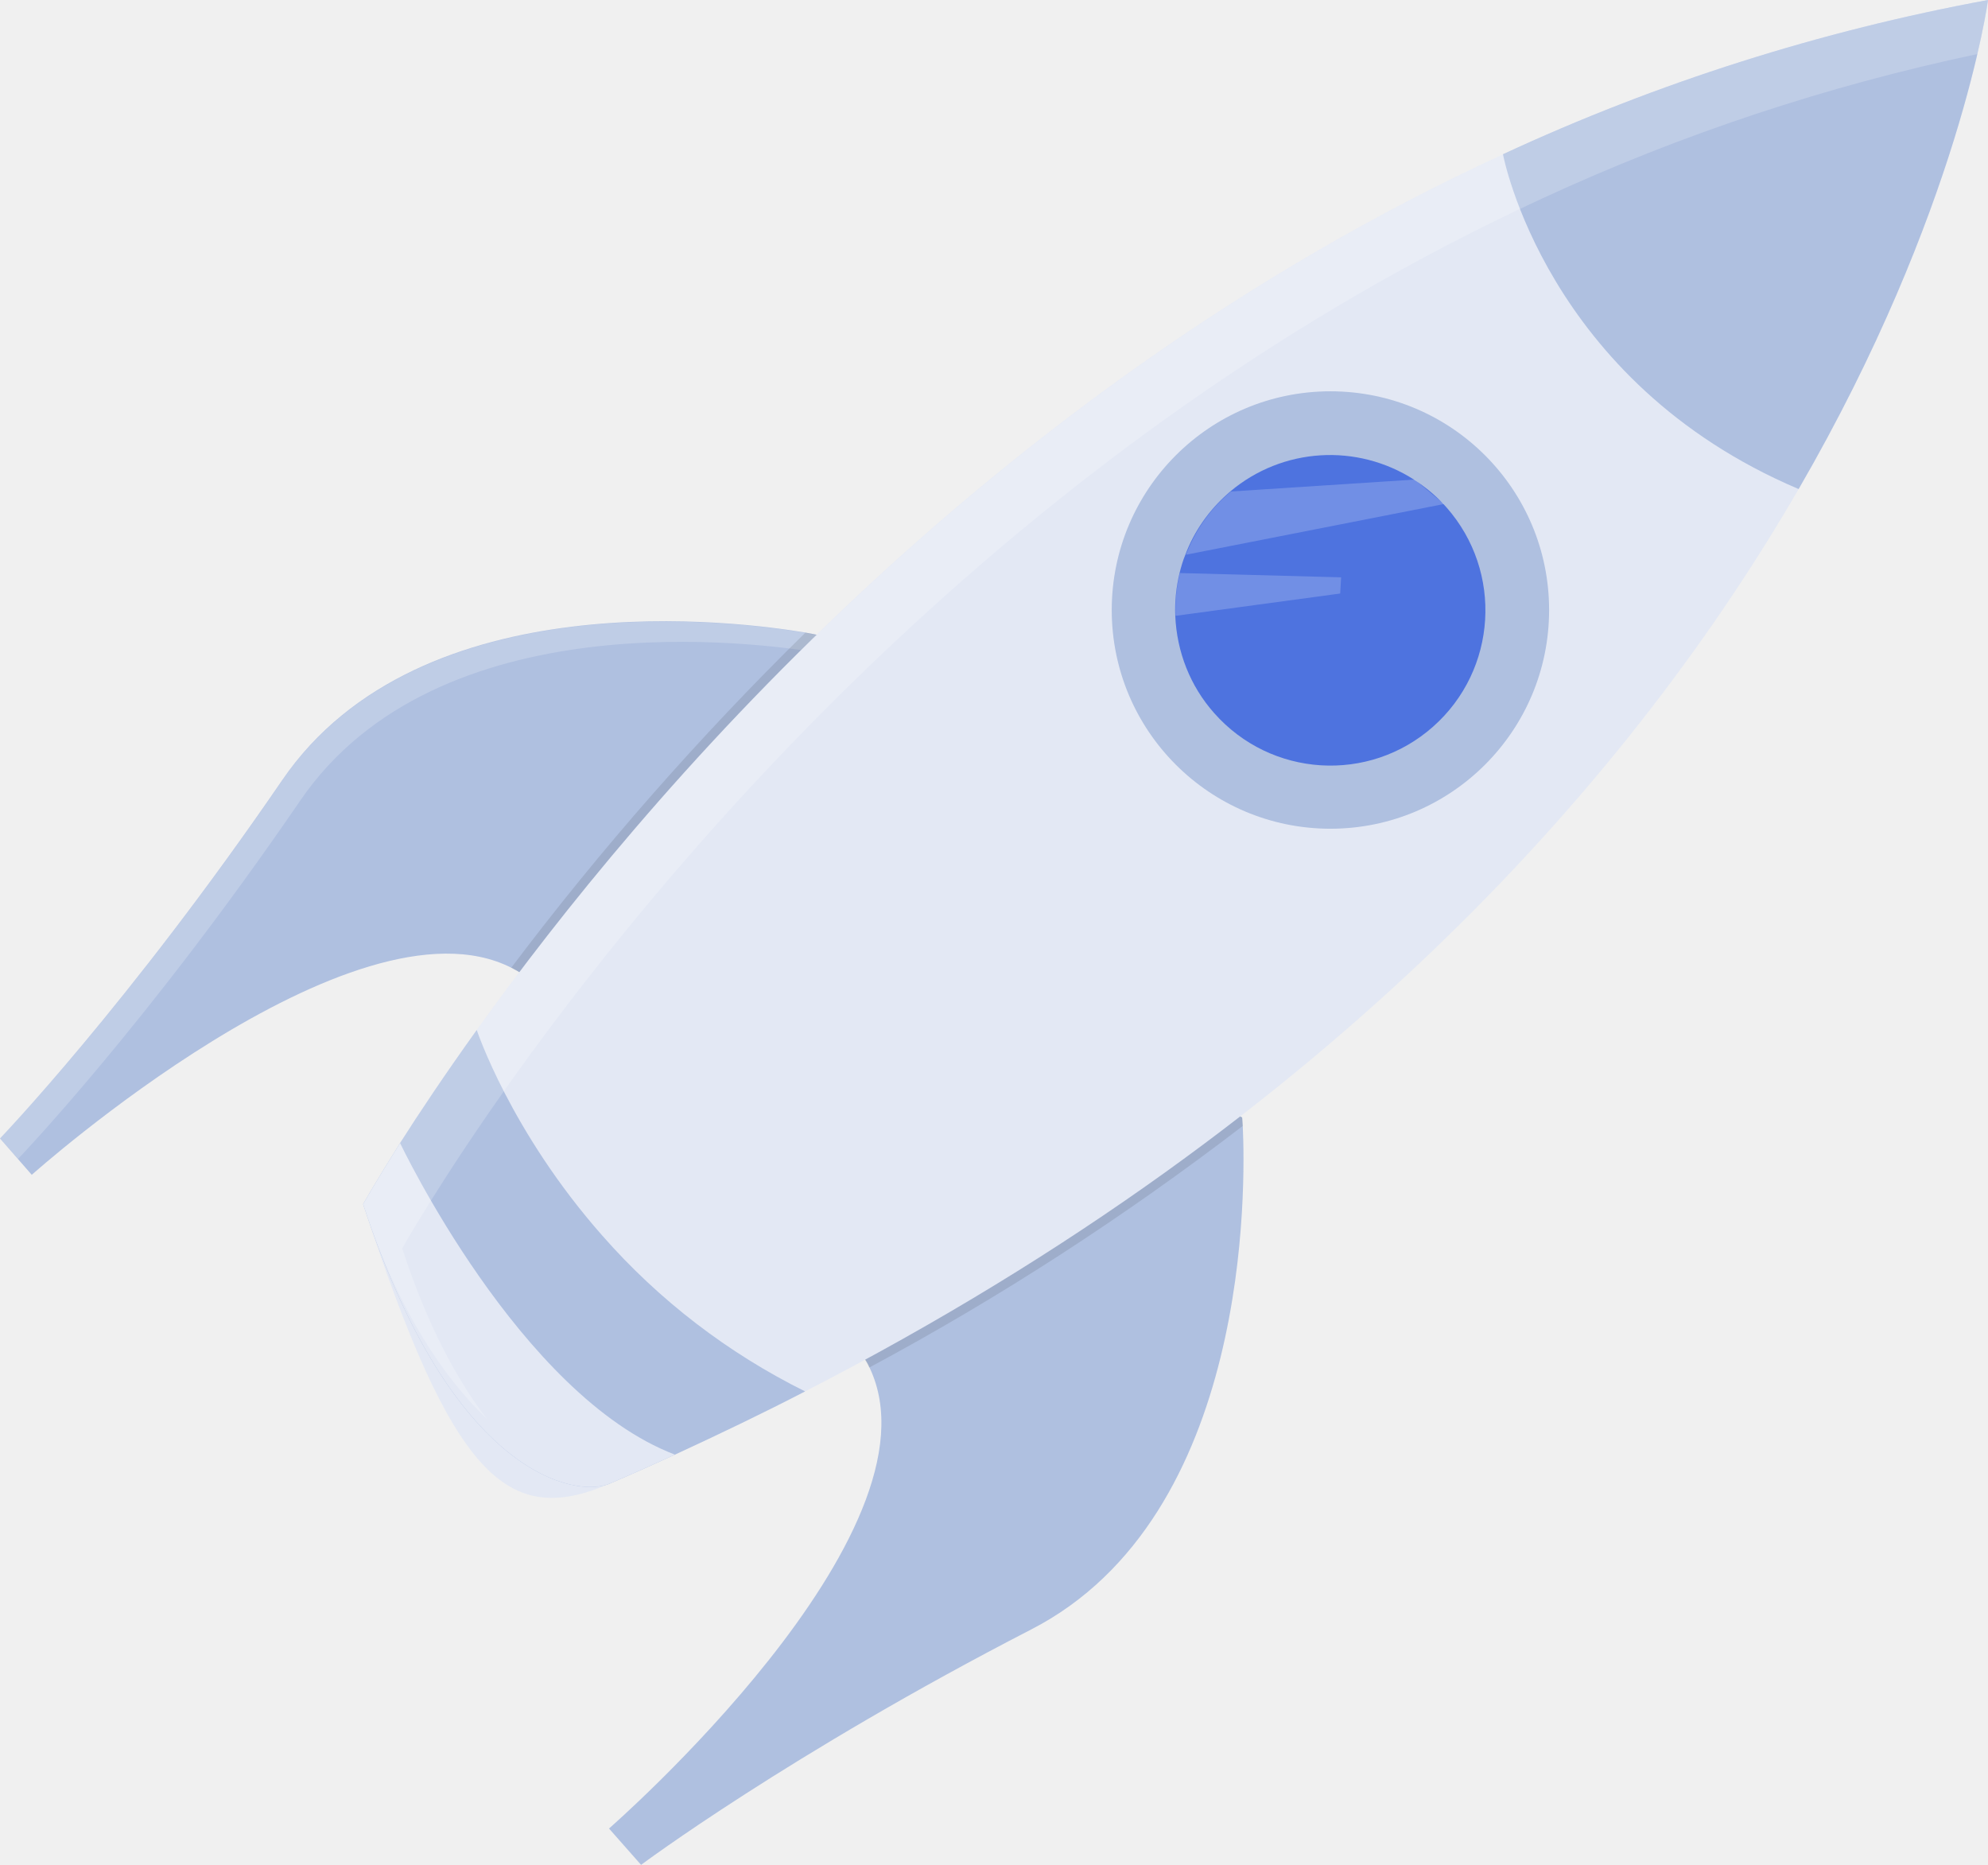
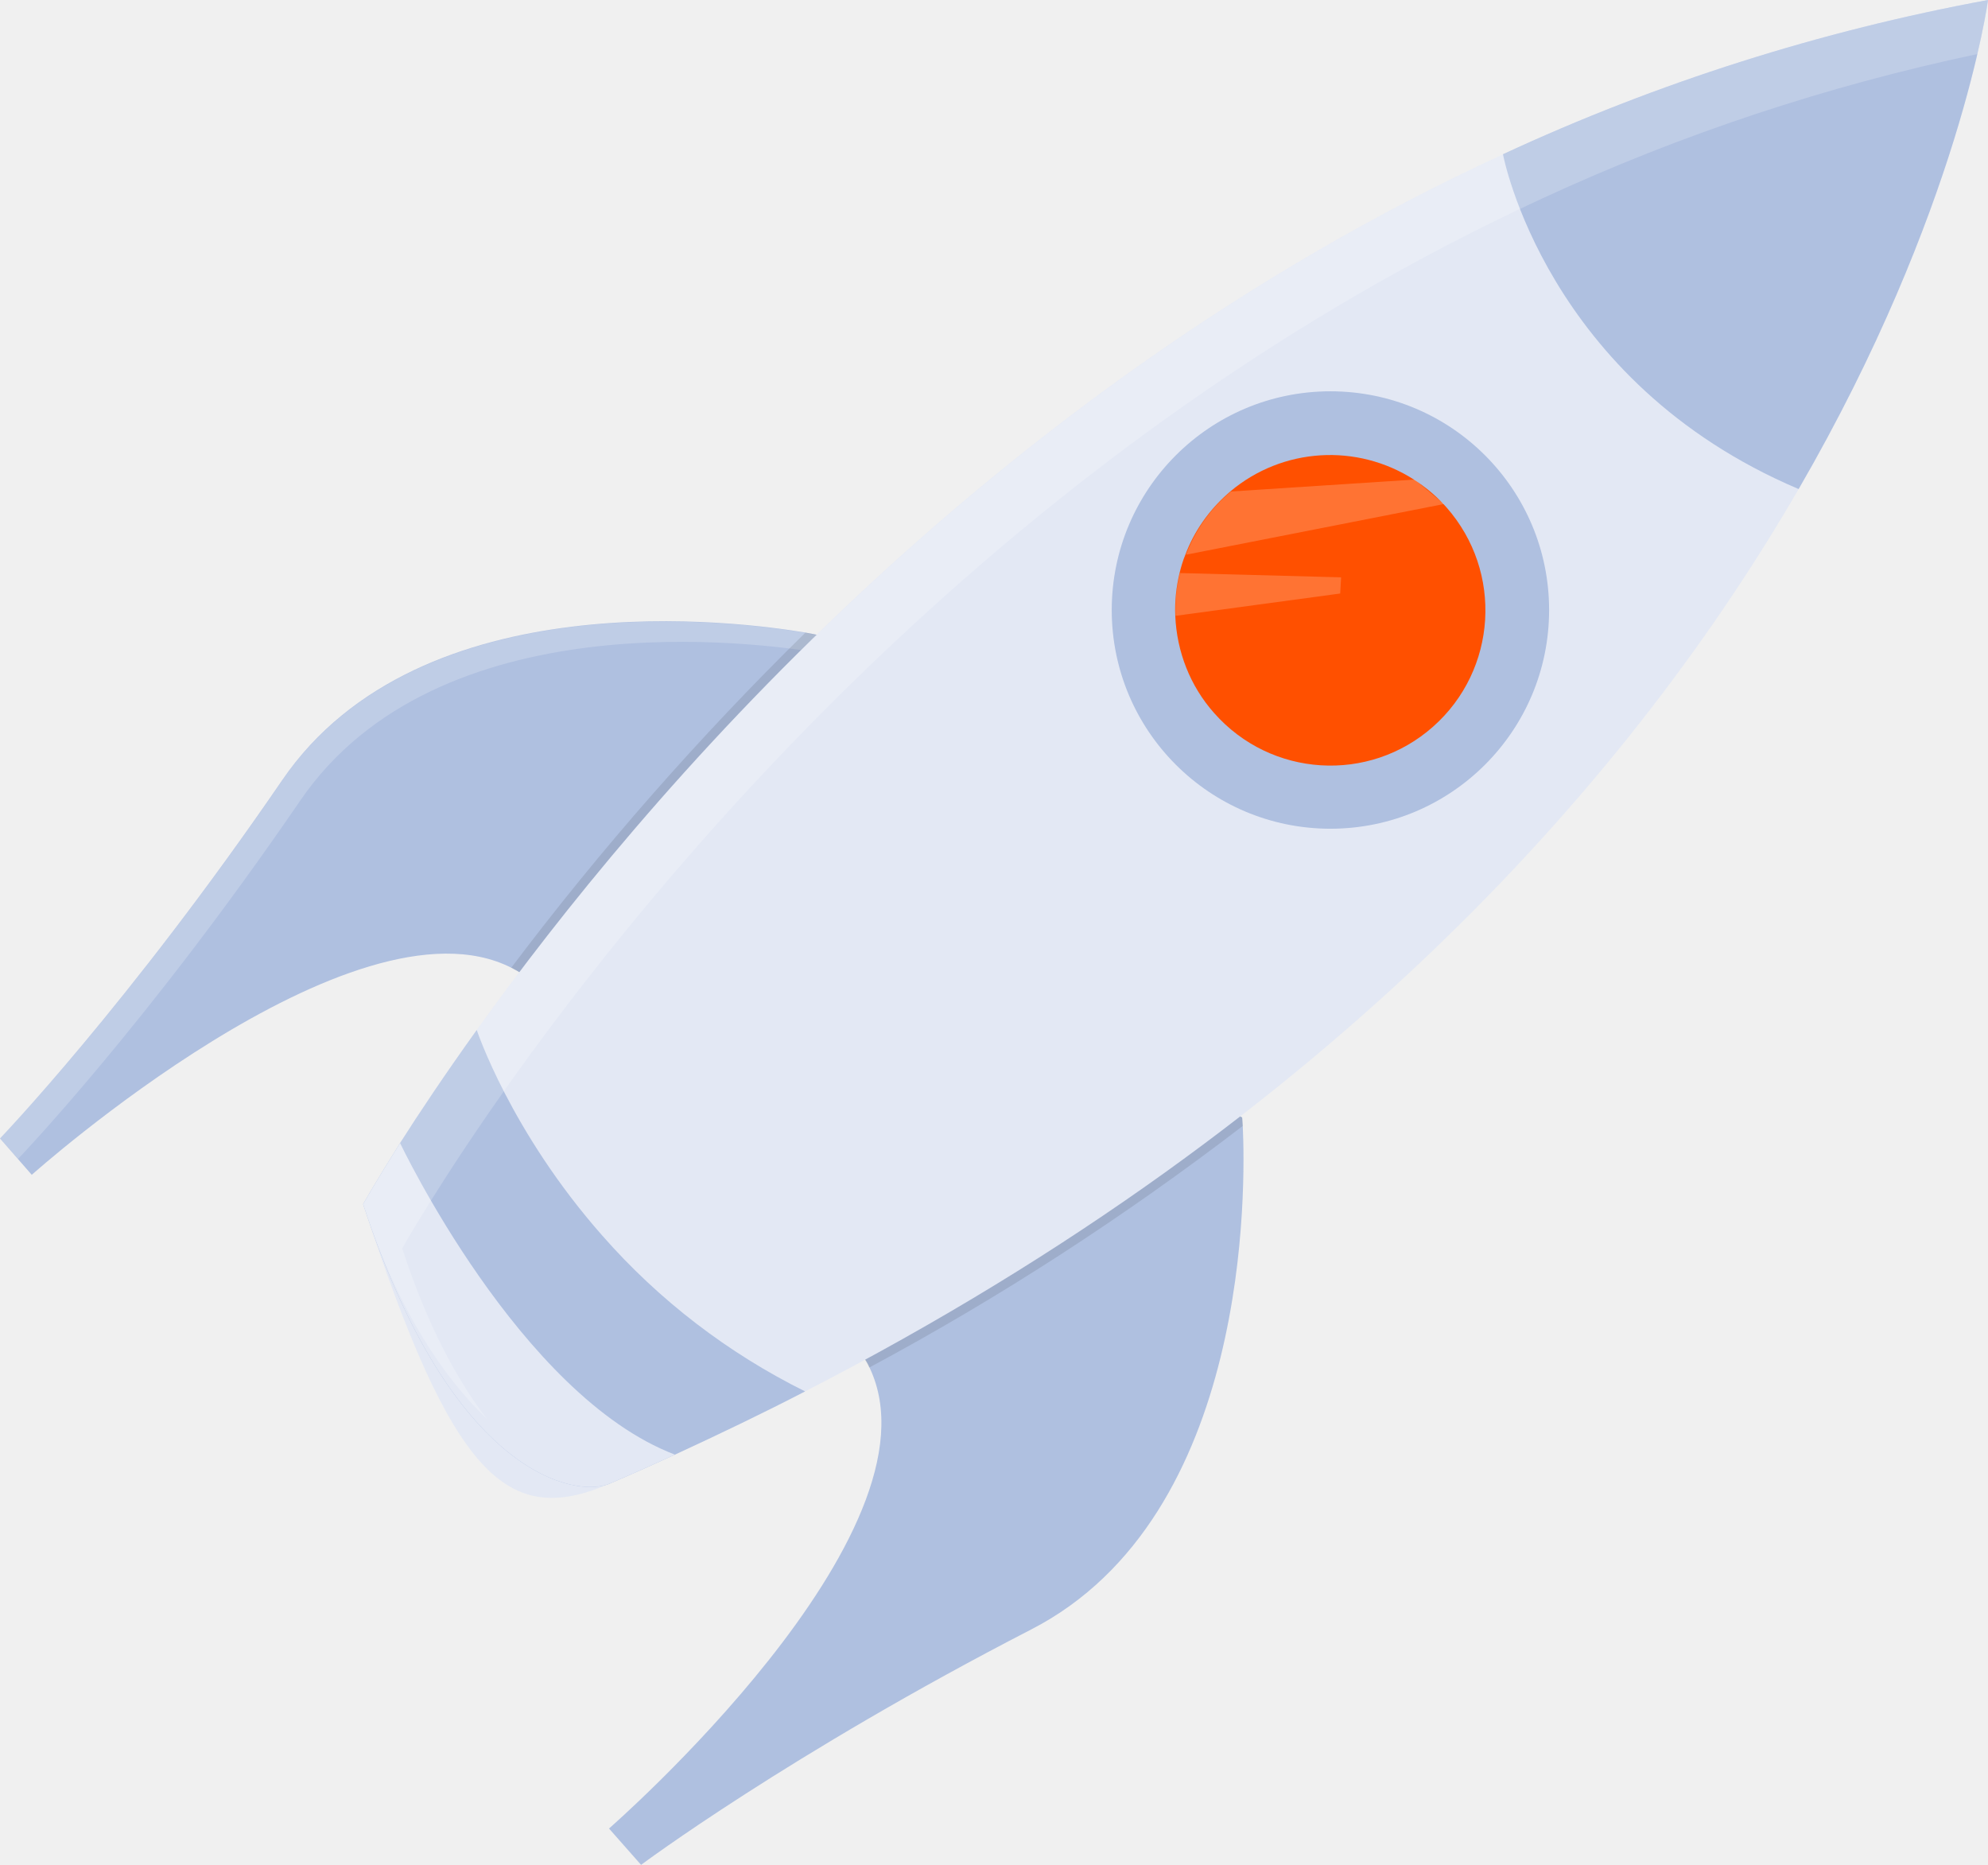
<svg xmlns="http://www.w3.org/2000/svg" version="1.1" id="b759170a-51c3-4e2f-999d-77dec9fd6d11" x="0px" y="0px" viewBox="0 0 650.9 610.5" style="enable-background:new 0 0 650.9 610.5;" xml:space="preserve">
  <style type="text/css">
	.st0{fill:#AFC0E0;}
	.st1{opacity:0.2;fill:#FFFFFF;enable-background:new    ;}
	.st2{opacity:0.1;enable-background:new    ;}
	.st3{fill:#E3E8F4;}
- 	.st4{fill:#4E73DF;}
+ 	.st4{fill:#FF5000;}
</style>
  <path class="st0" d="M174,321c-2-1.6-4.2-3-6.6-4.2c-51.8-26.2-157,67.8-157,67.8L0,372.7c0,0,42.1-43.8,92.4-117.3  c45.2-66.1,150.7-51.8,171.4-48.3c2.3,0.4,3.6,0.7,3.6,0.7C298.7,288.3,174,321,174,321z" />
  <path class="st1" d="M269.4,213.9c-0.6-2-1.3-4-2-6c0,0-1.2-0.2-3.6-0.7c-20.7-3.5-126.2-17.8-171.4,48.3C42.1,329,0,372.7,0,372.7  l5.9,6.7c0,0,42.1-43.8,92.4-117.3C143.3,196.3,248,210.2,269.4,213.9z" />
  <path class="st0" d="M337.7,533.4c-79.2,40.8-127.8,77.1-127.8,77.1l-10.5-11.9c0,0,111.1-96.8,85.3-150.9c-0.5-1.2-1.2-2.3-1.9-3.4  c0,0,47.9-119.6,123.9-78.5c0,0,0.1,1,0.2,2.9C407.8,387.8,409.7,496.3,337.7,533.4z" />
  <path class="st2" d="M174,321c-2-1.6-4.2-3-6.6-4.2c29.3-38.9,61.5-75.5,96.3-109.7c2.3,0.4,3.6,0.7,3.6,0.7  C298.7,288.3,174,321,174,321z" />
  <path class="st2" d="M406.9,368.6c-38.6,29.6-79.4,56.1-122.3,79.1c-0.5-1.2-1.2-2.3-1.9-3.4c0,0,47.9-119.6,123.9-78.5  C406.7,365.7,406.8,366.7,406.9,368.6z" />
  <path class="st3" d="M263.6,455.5c-20.3,10.4-41.6,20.5-64,30.2c-33.6,14.6-51.5-2.2-80.7-91.5c0,0,12.5-22.5,37.2-57  c54.3-75.8,167.5-209.1,336.1-286.7C542.7,27.1,596.1,10.1,650.9,0c0,0-9.1,68.8-62,160.1S439.1,365.3,263.6,455.5z" />
  <circle class="st0" cx="435.6" cy="199.7" r="71.6" />
  <path class="st4" d="M469.2,237.9c-21,18.6-53.1,16.6-71.7-4.5c-7.8-8.8-12.2-20-12.7-31.8c-0.2-4.7,0.3-9.4,1.4-14  c0.5-2,1.1-4.1,1.9-6c2.9-7.7,7.7-14.5,13.8-19.9c0.3-0.3,0.6-0.5,0.9-0.8c17.1-14.4,41.5-15.9,60.3-3.8c3.5,2.3,6.7,4.9,9.5,7.9  l1,1.1C492.2,187.2,490.2,219.3,469.2,237.9C469.2,237.8,469.2,237.9,469.2,237.9z" />
  <path class="st0" d="M588.9,160.1c-83-35.2-96.8-109.6-96.8-109.6C542.7,27,596.1,10.1,650.9,0C650.9,0,641.8,68.8,588.9,160.1z" />
  <path class="st0" d="M263.6,455.5c-13.7,7.1-27.9,13.9-42.6,20.7c-7,3.2-14.1,6.4-21.4,9.5c-10.9,4.7-51.5-2.2-80.7-91.5  c0,0,4.1-7.3,12.1-20c6.1-9.6,14.5-22.2,25.1-37c0,0,11,33.2,41.1,67.3C215.8,425.7,238.4,443,263.6,455.5z" />
  <path class="st3" d="M221,476.2c-7,3.2-14.1,6.4-21.4,9.5c-10.9,4.7-51.5-2.2-80.7-91.5c0,0,4.1-7.3,12.1-20  C131,374.2,170.2,456.9,221,476.2z" />
  <path class="st1" d="M463.2,157l-0.1,0l-60.1,3.9c-0.3,0.3-0.6,0.5-0.9,0.8c-6.2,5.4-10.9,12.3-13.8,19.9l84.5-16.6L463.2,157z" />
  <path class="st1" d="M438.8,194.3l-53.9,7.3c-0.2-4.7,0.3-9.4,1.4-14l52.8,1.4L438.8,194.3z" />
  <path class="st1" d="M131.7,408.7c0,0,12.5-22.5,37.2-57C223.2,276,336.4,142.7,504.9,65c45.6-21.1,93.3-36.9,142.5-47.3  C650.1,6.4,650.9,0,650.9,0c-54.8,10.1-108.2,27-158.7,50.5c-168.6,77.7-281.8,211-336.1,286.7c-24.7,34.4-37.2,57-37.2,57  c11.5,35.3,26.6,57,40.5,70.3C149.4,451.4,139.7,433.3,131.7,408.7z" />
</svg>
